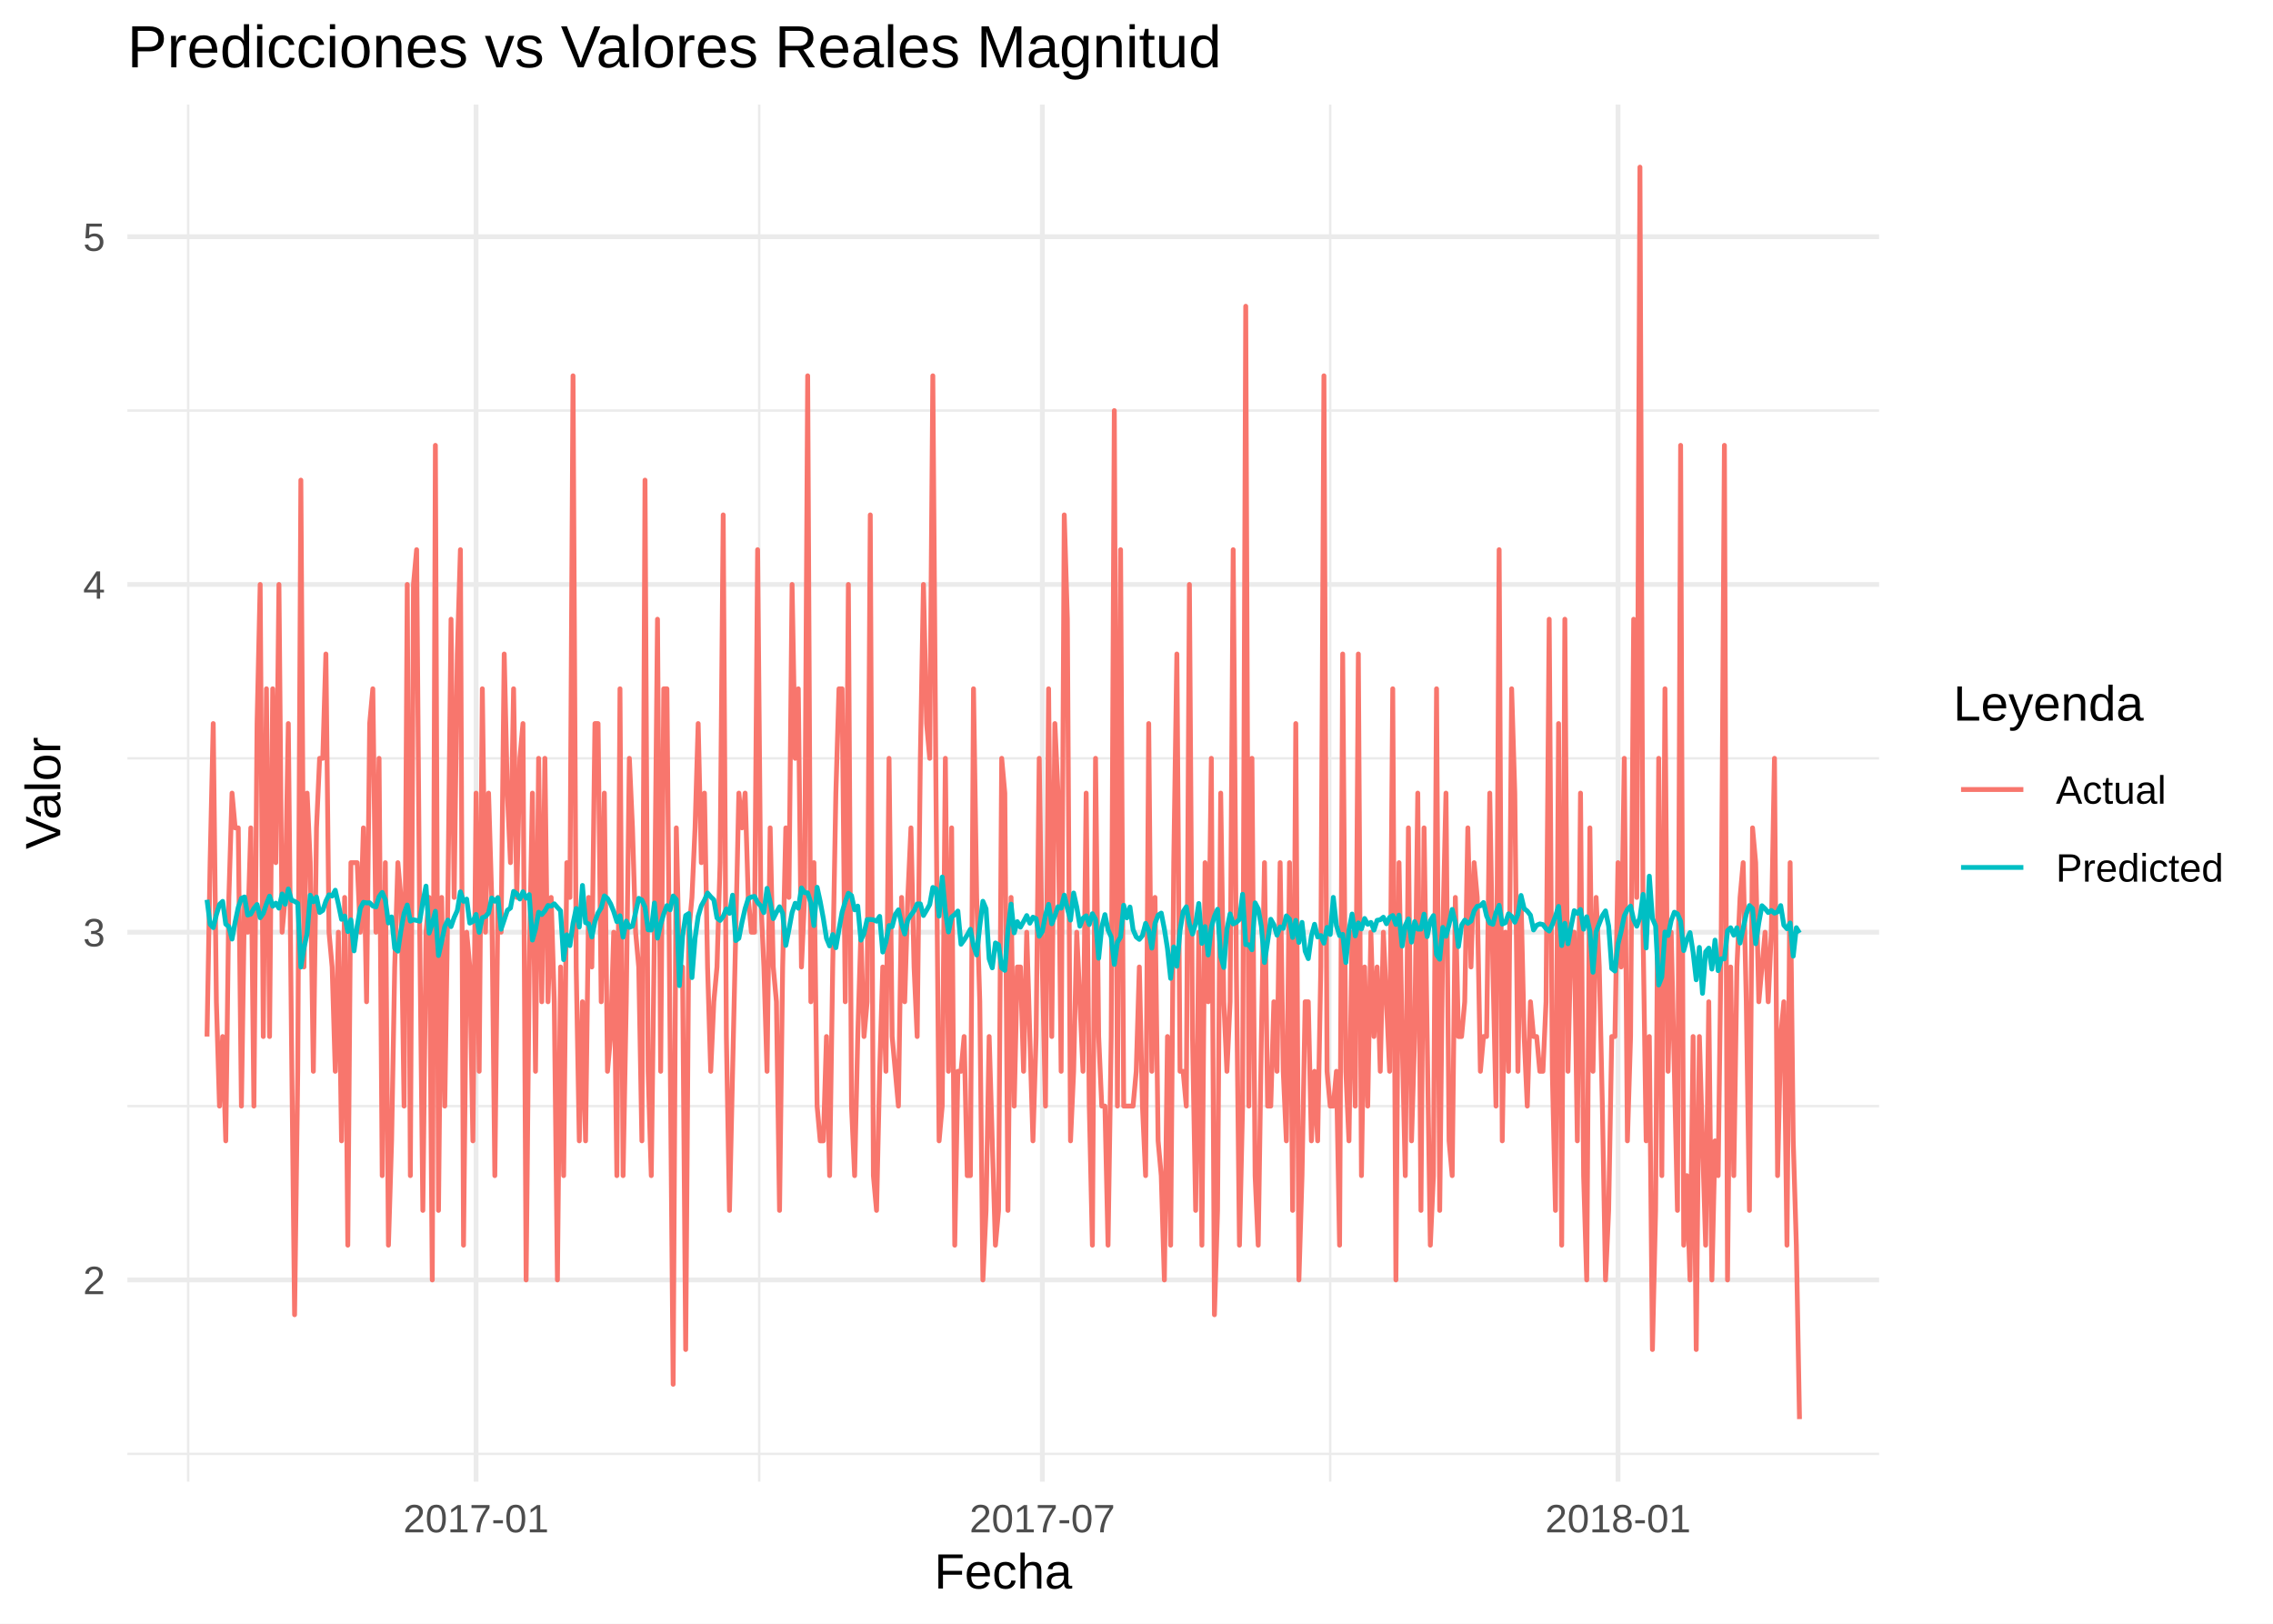
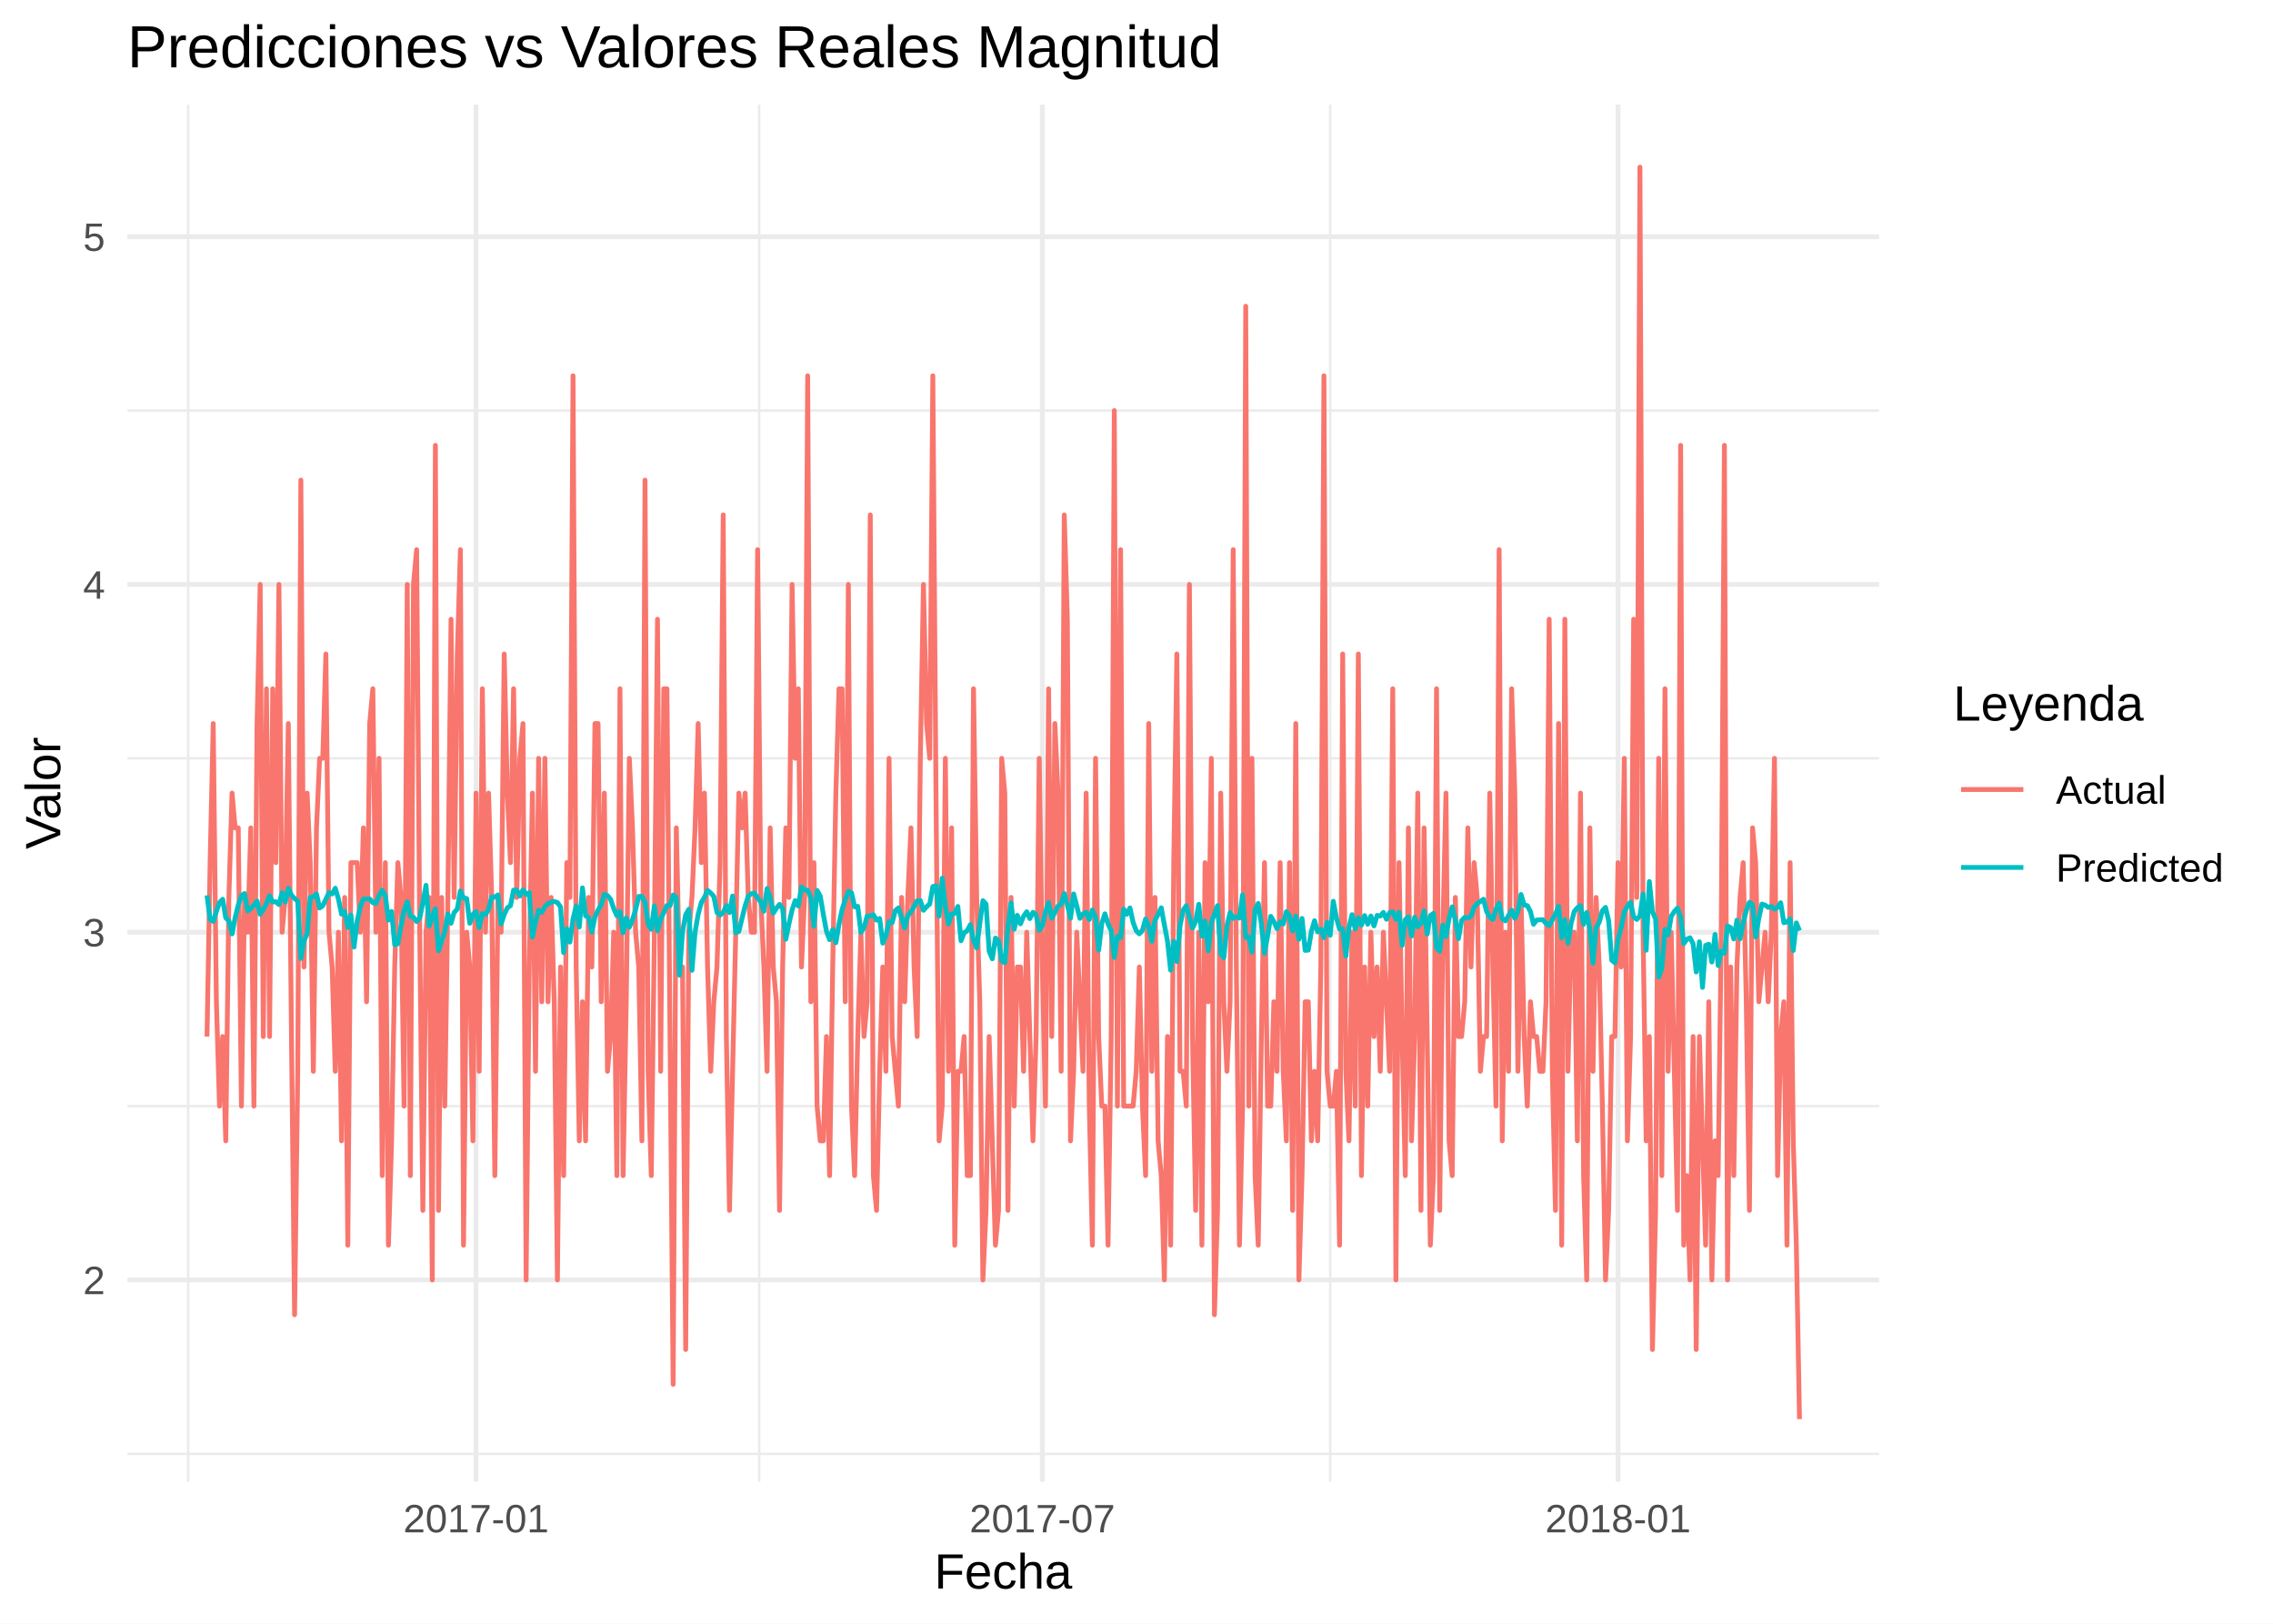
<svg xmlns="http://www.w3.org/2000/svg" class="svglite" width="504.00pt" height="360.00pt" viewBox="0 0 504.00 360.00">
  <defs>
    <style type="text/css">
    .svglite line, .svglite polyline, .svglite polygon, .svglite path, .svglite rect, .svglite circle {
      fill: none;
      stroke: #000000;
      stroke-linecap: round;
      stroke-linejoin: round;
      stroke-miterlimit: 10.00;
    }
    .svglite text {
      white-space: pre;
    }
  </style>
  </defs>
  <rect width="100%" height="100%" style="stroke: none; fill: #FFFFFF;" />
  <defs>
    <clipPath id="cpMC4wMHw1MDQuMDB8MC4wMHwzNjAuMDA=">
      <rect x="0.00" y="0.00" width="504.00" height="360.00" />
    </clipPath>
  </defs>
  <g clip-path="url(#cpMC4wMHw1MDQuMDB8MC4wMHwzNjAuMDA=)">
</g>
  <defs>
    <clipPath id="cpMjguMjR8NDE2LjY2fDIzLjE4fDMyOC41MA==">
      <rect x="28.24" y="23.18" width="388.42" height="305.33" />
    </clipPath>
  </defs>
  <g clip-path="url(#cpMjguMjR8NDE2LjY2fDIzLjE4fDMyOC41MA==)">
    <polyline points="28.24,322.34 416.66,322.34 " style="stroke-width: 0.53; stroke: #EBEBEB; stroke-linecap: butt;" />
    <polyline points="28.24,245.23 416.66,245.23 " style="stroke-width: 0.53; stroke: #EBEBEB; stroke-linecap: butt;" />
    <polyline points="28.24,168.13 416.66,168.13 " style="stroke-width: 0.53; stroke: #EBEBEB; stroke-linecap: butt;" />
    <polyline points="28.24,91.03 416.66,91.03 " style="stroke-width: 0.53; stroke: #EBEBEB; stroke-linecap: butt;" />
    <polyline points="41.73,328.50 41.73,23.18 " style="stroke-width: 0.53; stroke: #EBEBEB; stroke-linecap: butt;" />
    <polyline points="168.34,328.50 168.34,23.18 " style="stroke-width: 0.53; stroke: #EBEBEB; stroke-linecap: butt;" />
    <polyline points="294.95,328.50 294.95,23.18 " style="stroke-width: 0.53; stroke: #EBEBEB; stroke-linecap: butt;" />
    <polyline points="28.24,283.78 416.66,283.78 " style="stroke-width: 1.07; stroke: #EBEBEB; stroke-linecap: butt;" />
    <polyline points="28.24,206.68 416.66,206.68 " style="stroke-width: 1.07; stroke: #EBEBEB; stroke-linecap: butt;" />
    <polyline points="28.24,129.58 416.66,129.58 " style="stroke-width: 1.07; stroke: #EBEBEB; stroke-linecap: butt;" />
    <polyline points="28.24,52.48 416.66,52.48 " style="stroke-width: 1.07; stroke: #EBEBEB; stroke-linecap: butt;" />
    <polyline points="105.56,328.50 105.56,23.18 " style="stroke-width: 1.07; stroke: #EBEBEB; stroke-linecap: butt;" />
    <polyline points="231.12,328.50 231.12,23.18 " style="stroke-width: 1.07; stroke: #EBEBEB; stroke-linecap: butt;" />
    <polyline points="358.77,328.50 358.77,23.18 " style="stroke-width: 1.07; stroke: #EBEBEB; stroke-linecap: butt;" />
    <polyline points="45.90,229.81 46.59,191.26 47.28,160.42 47.98,222.10 48.67,245.23 49.37,229.81 50.06,252.94 50.75,198.97 51.45,175.84 52.14,183.55 52.83,183.55 53.53,245.23 54.22,198.97 54.92,206.68 55.61,183.55 56.30,245.23 57.00,160.42 57.69,129.58 58.38,229.81 59.08,152.71 59.77,229.81 60.47,152.71 61.16,191.26 61.85,129.58 62.55,206.68 63.24,198.97 63.93,160.42 64.63,229.81 65.32,291.49 66.02,237.52 66.71,106.45 67.40,214.39 68.10,175.84 68.79,191.26 69.48,237.52 70.18,183.55 70.87,168.13 71.57,168.13 72.26,145.00 72.95,206.68 73.65,214.39 74.34,237.52 75.03,206.68 75.73,252.94 76.42,198.97 77.12,276.07 77.81,191.26 78.50,191.26 79.20,191.26 79.89,206.68 80.58,183.55 81.28,222.10 81.97,160.42 82.67,152.71 83.36,206.68 84.05,168.13 84.75,260.65 85.44,191.26 86.13,276.07 86.83,252.94 87.52,214.39 88.22,191.26 88.91,198.97 89.60,245.23 90.30,129.58 90.99,260.65 91.68,129.58 92.38,121.87 93.07,206.68 93.76,268.36 94.46,206.68 95.15,198.97 95.85,283.78 96.54,98.74 97.23,268.36 97.93,198.97 98.62,245.23 99.31,198.97 100.01,137.29 100.70,198.97 101.40,145.00 102.09,121.87 102.78,276.07 103.48,206.68 104.17,214.39 104.86,252.94 105.56,175.84 106.25,237.52 106.95,152.71 107.64,206.68 108.33,175.84 109.03,198.97 109.72,260.65 110.41,198.97 111.11,206.68 111.80,145.00 112.50,175.84 113.19,191.26 113.88,152.71 114.58,198.97 115.27,168.13 115.96,160.42 116.66,283.78 117.35,214.39 118.05,175.84 118.74,237.52 119.43,168.13 120.13,222.10 120.82,168.13 121.51,222.10 122.21,198.97 122.90,222.10 123.60,283.78 124.29,214.39 124.98,260.65 125.68,191.26 126.37,198.97 127.06,83.32 127.76,214.39 128.45,252.94 129.15,222.10 129.84,252.94 130.53,198.97 131.23,214.39 131.92,160.42 132.61,160.42 133.31,222.10 134.00,175.84 134.70,237.52 135.39,229.81 136.08,206.68 136.78,260.65 137.47,152.71 138.16,260.65 138.86,222.10 139.55,168.13 140.24,183.55 140.94,206.68 141.63,214.39 142.33,252.94 143.02,106.45 143.71,237.52 144.41,260.65 145.10,206.68 145.79,137.29 146.49,237.52 147.18,152.71 147.88,152.71 148.57,229.81 149.26,306.91 149.96,183.55 150.65,214.39 151.34,214.39 152.04,299.20 152.73,206.68 153.43,198.97 154.12,183.55 154.81,160.42 155.51,191.26 156.20,175.84 156.89,214.39 157.59,237.52 158.28,222.10 158.98,214.39 159.67,191.26 160.36,114.16 161.06,229.81 161.75,268.36 162.44,237.52 163.14,206.68 163.83,175.84 164.53,183.55 165.22,175.84 165.91,198.97 166.61,206.68 167.30,206.68 167.99,121.87 168.69,198.97 169.38,214.39 170.08,237.52 170.77,183.55 171.46,214.39 172.16,222.10 172.85,268.36 173.54,214.39 174.24,183.55 174.93,198.97 175.63,129.58 176.32,168.13 177.01,152.71 177.71,214.39 178.40,198.97 179.09,83.32 179.79,222.10 180.48,191.26 181.18,245.23 181.87,252.94 182.56,252.94 183.26,229.81 183.95,260.65 184.64,214.39 185.34,175.84 186.03,152.71 186.72,152.71 187.42,222.10 188.11,129.58 188.81,245.23 189.50,260.65 190.19,229.81 190.89,206.68 191.58,229.81 192.27,222.10 192.97,114.16 193.66,260.65 194.36,268.36 195.05,237.52 195.74,214.39 196.44,237.52 197.13,168.13 197.82,229.81 198.52,237.52 199.21,245.23 199.91,198.97 200.60,222.10 201.29,198.97 201.99,183.55 202.68,214.39 203.37,229.81 204.07,168.13 204.76,129.58 205.46,160.42 206.15,168.13 206.84,83.32 207.54,175.84 208.23,252.94 208.92,245.23 209.62,168.13 210.31,237.52 211.01,183.55 211.70,276.07 212.39,237.52 213.09,237.52 213.78,229.81 214.47,260.65 215.17,260.65 215.86,152.71 216.56,198.97 217.25,222.10 217.94,283.78 218.64,268.36 219.33,229.81 220.02,252.94 220.72,276.07 221.41,268.36 222.11,168.13 222.80,175.84 223.49,268.36 224.19,198.97 224.88,245.23 225.57,214.39 226.27,214.39 226.96,237.52 227.66,206.68 228.35,229.81 229.04,252.94 229.74,229.81 230.43,168.13 231.12,214.39 231.82,245.23 232.51,152.71 233.21,229.81 233.90,160.42 234.59,175.84 235.29,237.52 235.98,114.16 236.67,137.29 237.37,252.94 238.06,237.52 238.75,206.68 239.45,222.10 240.14,237.52 240.84,175.84 241.53,245.23 242.22,276.07 242.92,168.13 243.61,229.81 244.30,245.23 245.00,245.23 245.69,276.07 246.39,229.81 247.08,91.03 247.77,245.23 248.47,121.87 249.16,245.23 249.85,245.23 250.55,245.23 251.24,245.23 251.94,237.52 252.63,214.39 253.32,245.23 254.02,260.65 254.71,160.42 255.40,237.52 256.10,198.97 256.79,252.94 257.49,260.65 258.18,283.78 258.87,229.81 259.57,276.07 260.26,191.26 260.95,145.00 261.65,237.52 262.34,237.52 263.04,245.23 263.73,129.58 264.42,229.81 265.12,268.36 265.81,206.68 266.50,276.07 267.20,191.26 267.89,222.10 268.59,168.13 269.28,291.49 269.97,268.36 270.67,175.84 271.36,222.10 272.05,237.52 272.75,222.10 273.44,121.87 274.14,214.39 274.83,276.07 275.52,245.23 276.22,67.90 276.91,245.23 277.60,168.13 278.30,260.65 278.99,276.07 279.69,229.81 280.38,191.26 281.07,245.23 281.77,245.23 282.46,222.10 283.15,237.52 283.85,191.26 284.54,237.52 285.23,252.94 285.93,191.26 286.62,268.36 287.32,160.42 288.01,283.78 288.70,260.65 289.40,222.10 290.09,222.10 290.78,252.94 291.48,237.52 292.17,252.94 292.87,214.39 293.56,83.32 294.25,237.52 294.95,245.23 295.64,245.23 296.33,237.52 297.03,276.07 297.72,145.00 298.42,237.52 299.11,252.94 299.80,206.68 300.50,245.23 301.19,145.00 301.88,260.65 302.58,214.39 303.27,245.23 303.97,206.68 304.66,229.81 305.35,214.39 306.05,237.52 306.74,206.68 307.43,222.10 308.13,237.52 308.82,152.71 309.52,283.78 310.21,191.26 310.90,229.81 311.60,260.65 312.29,183.55 312.98,252.94 313.68,229.81 314.37,175.84 315.07,268.36 315.76,183.55 316.45,229.81 317.15,276.07 317.84,260.65 318.53,152.71 319.23,268.36 319.92,206.68 320.62,175.84 321.31,252.94 322.00,260.65 322.70,198.97 323.39,229.81 324.08,229.81 324.78,222.10 325.47,183.55 326.17,214.39 326.86,191.26 327.55,198.97 328.25,237.52 328.94,229.81 329.63,229.81 330.33,175.84 331.02,214.39 331.71,245.23 332.41,121.87 333.10,252.94 333.80,206.68 334.49,237.52 335.18,152.71 335.88,175.84 336.57,237.52 337.26,198.97 337.96,229.81 338.65,245.23 339.35,222.10 340.04,229.81 340.73,229.81 341.43,237.52 342.12,237.52 342.81,222.10 343.51,137.29 344.20,237.52 344.90,268.36 345.59,160.42 346.28,276.07 346.98,137.29 347.67,237.52 348.36,206.68 349.06,206.68 349.75,252.94 350.45,175.84 351.14,260.65 351.83,283.78 352.53,183.55 353.22,237.52 353.91,198.97 354.61,214.39 355.30,245.23 356.00,283.78 356.69,268.36 357.38,229.81 358.08,229.81 358.77,191.26 359.46,214.39 360.16,168.13 360.85,252.94 361.55,229.81 362.24,137.29 362.93,198.97 363.63,37.06 364.32,206.68 365.01,252.94 365.71,229.81 366.40,299.20 367.10,268.36 367.79,168.13 368.48,260.65 369.18,152.71 369.87,237.52 370.56,206.68 371.26,237.52 371.95,268.36 372.65,98.74 373.34,276.07 374.03,260.65 374.73,283.78 375.42,229.81 376.11,299.20 376.81,229.81 377.50,252.94 378.20,276.07 378.89,222.10 379.58,283.78 380.28,252.94 380.97,260.65 381.66,206.68 382.36,98.74 383.05,283.78 383.74,214.39 384.44,260.65 385.13,214.39 385.83,198.97 386.52,191.26 387.21,222.10 387.91,268.36 388.60,183.55 389.29,191.26 389.99,222.10 390.68,214.39 391.38,206.68 392.07,222.10 392.76,206.68 393.46,168.13 394.15,260.65 394.84,229.81 395.54,222.10 396.23,276.07 396.93,191.26 397.62,252.94 398.31,276.07 399.01,314.63 " style="stroke-width: 1.07; stroke: #F8766D; stroke-linecap: butt;" />
-     <polyline points="45.90,199.49 46.59,204.92 47.28,205.66 47.98,202.82 48.67,200.52 49.37,199.84 50.06,204.89 50.75,205.46 51.45,208.20 52.14,204.45 52.83,201.17 53.53,199.16 54.22,198.87 54.92,202.88 55.61,202.65 56.30,201.39 57.00,200.54 57.69,203.47 58.38,202.49 59.08,200.41 59.77,198.69 60.47,200.92 61.16,200.24 61.85,201.35 62.55,198.20 63.24,200.48 63.93,197.09 64.63,199.58 65.32,199.84 66.02,200.28 66.71,214.40 67.40,210.17 68.10,206.98 68.79,198.48 69.48,199.93 70.18,198.88 70.87,202.31 71.57,201.85 72.26,199.77 72.95,198.39 73.65,198.67 74.34,197.37 75.03,200.43 75.73,203.82 76.42,203.09 77.12,206.53 77.81,203.94 78.50,210.82 79.20,205.34 79.89,201.39 80.58,200.05 81.28,200.18 81.97,200.16 82.67,200.88 83.36,201.06 84.05,198.81 84.75,197.86 85.44,199.49 86.13,204.63 86.83,203.29 87.52,210.24 88.22,210.88 88.91,206.21 89.60,202.50 90.30,200.65 90.99,204.22 91.68,203.92 92.38,204.07 93.07,204.24 93.76,199.93 94.46,196.46 95.15,206.88 95.85,204.77 96.54,202.04 97.23,211.85 97.93,208.75 98.62,205.43 99.31,203.99 100.01,205.44 100.70,203.42 101.40,201.87 102.09,197.73 102.78,199.83 103.48,199.34 104.17,204.66 104.86,204.29 105.56,202.74 106.25,206.71 106.95,203.46 107.64,203.21 108.33,202.40 109.03,199.11 109.72,199.81 110.41,199.06 111.11,206.02 111.80,203.96 112.50,201.83 113.19,201.31 113.88,197.63 114.58,198.15 115.27,199.32 115.96,197.71 116.66,199.14 117.35,198.34 118.05,208.42 118.74,205.99 119.43,202.25 120.13,202.76 120.82,201.96 121.51,200.76 122.21,200.90 122.90,200.38 123.60,201.17 124.29,201.92 124.98,212.76 125.68,207.25 126.37,209.65 127.06,204.74 127.76,201.42 128.45,205.53 129.15,196.31 129.84,204.57 130.53,204.83 131.23,207.74 131.92,204.30 132.61,202.41 133.31,201.25 134.00,198.63 134.70,199.19 135.39,200.39 136.08,202.09 136.78,204.34 137.47,203.03 138.16,207.78 138.86,204.22 139.55,205.61 140.24,205.33 140.94,202.29 141.63,199.17 142.33,199.55 143.02,201.12 143.71,206.14 144.41,206.20 145.10,200.21 145.79,207.99 146.49,204.95 147.18,202.61 147.88,200.78 148.57,201.73 149.26,198.65 149.96,199.44 150.65,218.52 151.34,207.58 152.04,202.98 152.73,202.54 153.43,216.74 154.12,208.01 154.81,203.14 155.51,200.80 156.20,199.56 156.89,197.99 157.59,198.82 158.28,199.49 158.98,203.51 159.67,204.07 160.36,203.17 161.06,201.52 161.75,202.50 162.44,198.47 163.14,208.54 163.83,208.02 164.53,204.44 165.22,201.45 165.91,199.25 166.61,198.87 167.30,198.75 167.99,200.10 168.69,200.85 169.38,202.33 170.08,196.96 170.77,199.99 171.46,203.67 172.16,202.26 172.85,201.04 173.54,202.49 174.24,209.60 174.93,206.08 175.63,202.31 176.32,200.26 177.01,201.37 177.71,196.86 178.40,197.90 179.09,197.96 179.79,200.15 180.48,205.20 181.18,196.72 181.87,199.88 182.56,203.61 183.26,208.03 183.95,209.72 184.64,207.20 185.34,210.11 186.03,206.08 186.72,202.24 187.42,199.90 188.11,198.05 188.81,198.56 189.50,201.72 190.19,200.89 190.89,208.44 191.58,206.97 192.27,203.88 192.97,203.86 193.66,203.93 194.36,204.24 195.05,203.17 195.74,211.08 196.44,208.84 197.13,205.20 197.82,205.45 198.52,202.73 199.21,201.73 199.91,204.81 200.60,207.07 201.29,203.93 201.99,202.86 202.68,201.94 203.37,200.41 204.07,200.40 204.76,202.98 205.46,201.80 206.15,200.55 206.84,196.76 207.54,197.07 208.23,203.11 208.92,194.45 209.62,202.09 210.31,206.63 211.01,203.31 211.70,202.77 212.39,201.99 213.09,209.35 213.78,208.40 214.47,207.30 215.17,206.03 215.86,209.68 216.56,211.73 217.25,205.33 217.94,199.82 218.64,201.48 219.33,212.59 220.02,214.58 220.72,209.06 221.41,209.47 222.11,214.61 222.80,215.14 223.49,206.18 224.19,200.46 224.88,206.82 225.57,204.34 226.27,205.56 226.96,204.32 227.66,202.99 228.35,204.68 229.04,203.35 229.74,203.68 230.43,207.57 231.12,206.50 231.82,202.86 232.51,200.51 233.21,204.82 233.90,203.06 234.59,201.03 235.29,201.36 235.98,198.46 236.67,201.42 237.37,204.00 238.06,197.99 238.75,201.09 239.45,205.34 240.14,203.58 240.84,203.05 241.53,204.98 242.22,202.58 242.92,203.84 243.61,212.45 244.30,205.52 245.00,202.78 245.69,206.15 246.39,207.73 247.08,213.82 247.77,208.90 248.47,207.75 249.16,200.70 249.85,203.50 250.55,201.10 251.24,206.11 251.94,207.73 252.63,208.27 253.32,207.43 254.02,204.72 254.71,206.27 255.40,210.21 256.10,204.73 256.79,202.91 257.49,202.44 258.18,205.97 258.87,210.32 259.57,216.91 260.26,209.95 260.95,214.22 261.65,206.32 262.34,202.13 263.04,201.05 263.73,204.85 264.42,207.09 265.12,204.71 265.81,200.31 266.50,209.16 267.20,205.44 267.89,211.73 268.59,205.60 269.28,203.15 269.97,201.60 270.67,212.04 271.36,214.50 272.05,206.05 272.75,202.62 273.44,204.84 274.14,204.49 274.83,203.85 275.52,198.27 276.22,209.43 276.91,209.46 277.60,210.58 278.30,200.17 278.99,201.50 279.69,205.41 280.38,213.40 281.07,208.79 281.77,203.81 282.46,205.01 283.15,207.34 283.85,205.51 284.54,205.83 285.23,203.06 285.93,203.77 286.62,207.85 287.32,204.06 288.01,208.94 288.70,204.50 289.40,210.89 290.09,212.54 290.78,207.52 291.48,204.92 292.17,207.74 292.87,207.42 293.56,209.11 294.25,205.62 294.95,207.18 295.64,198.96 296.33,205.21 297.03,207.43 297.72,207.16 298.42,213.40 299.11,206.23 299.80,202.65 300.50,207.49 301.19,204.62 301.88,205.96 302.58,203.64 303.27,204.92 303.97,204.51 304.66,206.22 305.35,204.04 306.05,203.92 306.74,203.36 307.43,204.81 308.13,203.39 308.82,202.98 309.52,204.96 310.21,202.90 310.90,209.77 311.60,205.17 312.29,203.73 312.98,208.88 313.68,204.34 314.37,205.99 315.07,206.00 315.76,202.68 316.45,207.65 317.15,204.13 317.84,203.00 318.53,211.66 319.23,212.67 319.92,205.61 320.62,207.58 321.31,204.96 322.00,201.63 322.70,204.59 323.39,209.86 324.08,205.12 324.78,204.00 325.47,204.70 326.17,204.21 326.86,201.96 327.55,200.93 328.25,200.82 328.94,200.10 329.63,203.07 330.33,204.64 331.02,204.93 331.71,202.35 332.41,200.71 333.10,204.88 333.80,204.57 334.49,202.60 335.18,203.16 335.88,204.47 336.57,202.76 337.26,198.53 337.96,201.45 338.65,202.00 339.35,202.90 340.04,206.18 340.73,205.13 341.43,204.84 342.12,204.99 342.81,205.89 343.51,206.43 344.20,205.00 344.90,203.10 345.59,200.96 346.28,209.64 346.98,204.71 347.67,209.24 348.36,205.45 349.06,201.90 349.75,202.51 350.45,201.64 351.14,206.01 351.83,203.26 352.53,206.47 353.22,215.56 353.91,206.61 354.61,204.76 355.30,203.00 356.00,201.95 356.69,205.30 357.38,214.74 358.08,215.29 358.77,209.29 359.46,206.49 360.16,203.05 360.85,201.64 361.55,200.89 362.24,203.91 362.93,205.35 363.63,203.44 364.32,198.29 365.01,210.17 365.71,194.25 366.40,203.61 367.10,205.27 367.79,218.38 368.48,216.60 369.18,206.63 369.87,207.40 370.56,204.10 371.26,202.25 371.95,202.61 372.65,204.26 373.34,210.75 374.03,208.29 374.73,206.77 375.42,211.15 376.11,217.23 376.81,210.05 377.50,220.23 378.20,211.03 378.89,210.20 379.58,214.86 380.28,208.43 380.97,215.20 381.66,212.56 382.36,212.59 383.05,206.34 383.74,205.69 384.44,207.34 385.13,205.70 385.83,209.09 386.52,205.77 387.21,202.63 387.91,200.77 388.60,201.44 389.29,209.23 389.99,204.58 390.68,200.81 391.38,201.46 392.07,202.32 392.76,201.86 393.46,202.46 394.15,202.17 394.84,200.78 395.54,205.12 396.23,205.91 396.93,204.63 397.62,211.98 398.31,205.68 399.01,206.86 " style="stroke-width: 1.07; stroke: #00BFC4; stroke-linecap: butt;" />
+     <polyline points="45.90,198.51 46.59,203.84 47.28,204.29 47.98,202.08 48.67,200.10 49.37,199.38 50.06,203.50 50.75,204.15 51.45,207.05 52.14,203.46 52.83,200.67 53.53,198.59 54.22,198.11 54.92,201.96 55.61,201.45 56.30,200.72 57.00,199.78 57.69,202.72 58.38,201.63 59.08,200.36 59.77,198.59 60.47,199.97 61.16,199.92 61.85,200.54 62.55,197.92 63.24,200.00 63.93,196.92 64.63,198.48 65.32,199.21 66.02,199.82 66.71,212.49 67.40,208.59 68.10,207.07 68.79,198.96 69.48,198.84 70.18,198.20 70.87,201.31 71.57,200.82 72.26,199.34 72.95,197.91 73.65,198.20 74.34,196.93 75.03,199.28 75.73,202.67 76.42,202.05 77.12,205.63 77.81,202.87 78.50,209.96 79.20,204.23 79.89,200.97 80.58,199.33 81.28,199.32 81.97,199.28 82.67,200.14 83.36,200.29 84.05,198.56 84.75,197.38 85.44,198.59 86.13,203.98 86.83,202.10 87.52,209.49 88.22,209.22 88.91,205.29 89.60,201.85 90.30,199.95 90.99,203.18 91.68,203.36 92.38,204.32 93.07,203.55 93.76,200.13 94.46,196.29 95.15,205.33 95.85,203.41 96.54,201.47 97.23,210.79 97.93,208.62 98.62,206.58 99.31,202.64 100.01,204.69 100.70,202.32 101.40,201.53 102.09,197.52 102.78,199.08 103.48,199.21 104.17,204.70 104.86,202.73 105.56,202.09 106.25,205.65 106.95,202.56 107.64,202.79 108.33,201.62 109.03,198.84 109.72,198.90 110.41,198.41 111.11,204.86 111.80,202.77 112.50,201.26 113.19,200.80 113.88,197.35 114.58,197.36 115.27,198.65 115.96,197.27 116.66,198.32 117.35,197.90 118.05,207.76 118.74,204.47 119.43,201.80 120.13,202.27 120.82,201.02 121.51,200.32 122.21,200.02 122.90,199.87 123.60,200.10 124.29,201.08 124.98,211.21 125.68,205.95 126.37,208.87 127.06,203.75 127.76,200.89 128.45,205.53 129.15,196.85 129.84,203.05 130.53,203.41 131.23,206.66 131.92,203.29 132.61,201.78 133.31,200.55 134.00,198.27 134.70,198.57 135.39,199.37 136.08,201.45 136.78,203.01 137.47,202.10 138.16,206.81 138.86,203.50 139.55,205.58 140.24,203.91 140.94,201.68 141.63,198.76 142.33,198.73 143.02,200.06 143.71,204.91 144.41,206.03 145.10,200.86 145.79,206.37 146.49,203.77 147.18,202.34 147.88,200.74 148.57,200.79 149.26,198.44 149.96,198.95 150.65,216.21 151.34,206.53 152.04,202.80 152.73,201.60 153.43,215.13 154.12,206.67 154.81,202.69 155.51,200.09 156.20,198.94 156.89,197.41 157.59,197.98 158.28,198.76 158.98,202.29 159.67,202.89 160.36,202.29 161.06,200.77 161.75,202.33 162.44,198.66 163.14,206.79 163.83,206.49 164.53,203.62 165.22,200.87 165.91,198.70 166.61,198.14 167.30,198.02 167.99,199.13 168.69,199.91 169.38,202.03 170.08,197.00 170.77,198.91 171.46,202.46 172.16,201.35 172.85,200.51 173.54,201.45 174.24,208.24 174.93,204.84 175.63,201.76 176.32,199.67 177.01,200.87 177.71,196.67 178.40,197.26 179.09,197.38 179.79,199.02 180.48,205.37 181.18,197.42 181.87,198.66 182.56,202.70 183.26,206.49 183.95,208.33 184.64,206.11 185.34,209.01 186.03,204.93 186.72,201.64 187.42,199.47 188.11,197.62 188.81,197.95 189.50,201.06 190.19,200.94 190.89,206.70 191.58,205.68 192.27,203.11 192.97,203.05 193.66,202.81 194.36,204.00 195.05,203.65 195.74,209.10 196.44,207.48 197.13,204.35 197.82,204.56 198.52,201.90 199.21,201.29 199.91,203.46 200.60,205.74 201.29,202.97 201.99,202.18 202.68,200.97 203.37,199.71 204.07,199.67 204.76,201.82 205.46,201.02 206.15,200.42 206.84,196.56 207.54,196.40 208.23,203.12 208.92,194.70 209.62,201.04 210.31,204.88 211.01,202.64 211.70,202.49 212.39,200.97 213.09,208.58 213.78,206.81 214.47,206.32 215.17,204.99 215.86,208.47 216.56,210.17 217.25,204.75 217.94,199.69 218.64,200.45 219.33,210.90 220.02,212.58 220.72,207.98 221.41,208.54 222.11,213.02 222.80,213.46 223.49,205.49 224.19,200.18 224.88,206.02 225.57,202.95 226.27,204.82 226.96,203.15 227.66,202.15 228.35,203.66 229.04,202.27 229.74,202.83 230.43,206.27 231.12,205.24 231.82,202.24 232.51,200.11 233.21,203.58 233.90,202.32 234.59,200.87 235.29,200.48 235.98,198.10 236.67,200.63 237.37,203.58 238.06,198.20 238.75,200.83 239.45,203.61 240.14,202.62 240.84,202.29 241.53,203.88 242.22,201.75 242.92,203.34 243.61,210.67 244.30,204.72 245.00,202.60 245.69,204.84 246.39,206.34 247.08,212.27 247.77,207.60 248.47,207.89 249.16,201.58 249.85,202.70 250.55,201.29 251.24,204.46 251.94,206.37 252.63,207.04 253.32,206.28 254.02,203.75 254.71,205.31 255.40,208.71 256.10,204.02 256.79,202.74 257.49,201.27 258.18,205.05 258.87,208.67 259.57,215.10 260.26,208.71 260.95,213.19 261.65,205.29 262.34,201.82 263.04,200.79 263.73,203.28 264.42,205.73 265.12,204.32 265.81,200.50 266.50,207.55 267.20,204.20 267.89,210.81 268.59,204.52 269.28,202.67 269.97,200.79 270.67,211.37 271.36,212.35 272.05,205.38 272.75,202.34 273.44,203.63 274.14,203.27 274.83,203.55 275.52,198.39 276.22,207.87 276.91,207.73 277.60,211.09 278.30,201.60 278.99,200.30 279.69,204.85 280.38,211.38 281.07,207.48 281.77,203.16 282.46,204.34 283.15,205.88 283.85,204.37 284.54,204.85 285.23,202.13 285.93,203.07 286.62,206.41 287.32,203.09 288.01,208.24 288.70,203.63 289.40,210.71 290.09,210.65 290.78,206.50 291.48,204.13 292.17,206.60 292.87,206.05 293.56,207.89 294.25,204.52 294.95,207.35 295.64,199.82 296.33,203.56 297.03,205.98 297.72,205.95 298.42,211.99 299.11,205.66 299.80,202.79 300.50,206.00 301.19,203.47 301.88,205.12 302.58,202.99 303.27,204.91 303.97,203.09 304.66,205.28 305.35,202.96 306.05,203.11 306.74,202.29 307.43,203.81 308.13,202.33 308.82,202.16 309.52,203.83 310.21,202.25 310.90,209.59 311.60,203.90 312.29,203.25 312.98,207.54 313.68,203.36 314.37,205.48 315.07,204.62 315.76,201.96 316.45,207.09 317.15,202.99 317.84,202.52 318.53,210.13 319.23,210.92 319.92,205.11 320.62,207.63 321.31,203.59 322.00,201.06 322.70,203.97 323.39,208.10 324.08,204.10 324.78,203.38 325.47,203.55 326.17,203.14 326.86,201.16 327.55,200.30 328.25,199.87 328.94,199.37 329.63,202.09 330.33,203.35 331.02,203.87 331.71,201.62 332.41,200.22 333.10,203.68 333.80,204.17 334.49,203.00 335.18,201.81 335.88,203.60 336.57,202.09 337.26,198.31 337.96,200.66 338.65,200.78 339.35,202.10 340.04,204.92 340.73,203.99 341.43,203.93 342.12,203.91 342.81,204.77 343.51,205.24 344.20,203.95 344.90,202.67 345.59,200.95 346.28,207.90 346.98,203.93 347.67,209.11 348.36,204.75 349.06,202.10 349.75,201.26 350.45,200.79 351.14,204.93 351.83,202.31 352.53,206.01 353.22,213.55 353.91,205.72 354.61,204.44 355.30,201.92 356.00,201.17 356.69,204.14 357.38,212.89 358.08,213.47 358.77,208.24 359.46,205.66 360.16,202.16 360.85,200.91 361.55,200.05 362.24,203.32 362.93,203.85 363.63,203.05 364.32,198.24 365.01,210.68 365.71,195.44 366.40,202.16 367.10,203.72 367.79,216.64 368.48,214.68 369.18,206.09 369.87,207.27 370.56,203.19 371.26,202.08 371.95,201.34 372.65,203.29 373.34,209.20 374.03,208.25 374.73,207.91 375.42,209.26 376.11,215.50 376.81,208.80 377.50,218.91 378.20,209.61 378.89,209.35 379.58,213.29 380.28,207.17 380.97,214.07 381.66,210.92 382.36,211.35 383.05,205.31 383.74,205.65 384.44,208.18 385.13,204.03 385.83,208.14 386.52,204.57 387.21,201.92 387.91,200.04 388.60,200.59 389.29,207.75 389.99,203.57 390.68,200.44 391.38,200.66 392.07,201.18 392.76,200.94 393.46,201.56 394.15,201.18 394.84,200.15 395.54,204.58 396.23,204.40 396.93,203.71 397.62,210.73 398.31,204.62 399.01,206.34 " style="stroke-width: 1.07; stroke: #00BFC4; stroke-linecap: butt;" />
  </g>
  <g clip-path="url(#cpMC4wMHw1MDQuMDB8MC4wMHwzNjAuMDA=)">
    <text x="23.31" y="286.93" text-anchor="end" style="font-size: 8.80px;fill: #4D4D4D; font-family: &quot;Arial&quot;;" textLength="4.90px" lengthAdjust="spacingAndGlyphs">2</text>
    <text x="23.31" y="209.83" text-anchor="end" style="font-size: 8.80px;fill: #4D4D4D; font-family: &quot;Arial&quot;;" textLength="4.90px" lengthAdjust="spacingAndGlyphs">3</text>
    <text x="23.31" y="132.73" text-anchor="end" style="font-size: 8.80px;fill: #4D4D4D; font-family: &quot;Arial&quot;;" textLength="4.90px" lengthAdjust="spacingAndGlyphs">4</text>
    <text x="23.31" y="55.63" text-anchor="end" style="font-size: 8.80px;fill: #4D4D4D; font-family: &quot;Arial&quot;;" textLength="4.90px" lengthAdjust="spacingAndGlyphs">5</text>
    <text x="105.56" y="339.74" text-anchor="middle" style="font-size: 8.80px;fill: #4D4D4D; font-family: &quot;Arial&quot;;" textLength="32.31px" lengthAdjust="spacingAndGlyphs">2017-01</text>
    <text x="231.12" y="339.74" text-anchor="middle" style="font-size: 8.80px;fill: #4D4D4D; font-family: &quot;Arial&quot;;" textLength="32.31px" lengthAdjust="spacingAndGlyphs">2017-07</text>
    <text x="358.77" y="339.74" text-anchor="middle" style="font-size: 8.80px;fill: #4D4D4D; font-family: &quot;Arial&quot;;" textLength="32.31px" lengthAdjust="spacingAndGlyphs">2018-01</text>
    <text x="222.45" y="352.20" text-anchor="middle" style="font-size: 11.00px; font-family: &quot;Arial&quot;;" textLength="30.58px" lengthAdjust="spacingAndGlyphs">Fecha</text>
    <text transform="translate(13.36,175.84) rotate(-90)" text-anchor="middle" style="font-size: 11.00px; font-family: &quot;Arial&quot;;" textLength="24.87px" lengthAdjust="spacingAndGlyphs">Valor</text>
    <text x="433.10" y="159.76" style="font-size: 11.00px; font-family: &quot;Arial&quot;;" textLength="42.22px" lengthAdjust="spacingAndGlyphs">Leyenda</text>
    <line x1="434.83" y1="175.04" x2="448.65" y2="175.04" style="stroke-width: 1.07; stroke: #F8766D; stroke-linecap: butt;" />
    <line x1="434.83" y1="192.32" x2="448.65" y2="192.32" style="stroke-width: 1.07; stroke: #00BFC4; stroke-linecap: butt;" />
    <text x="455.86" y="178.19" style="font-size: 8.80px; font-family: &quot;Arial&quot;;" textLength="24.46px" lengthAdjust="spacingAndGlyphs">Actual</text>
    <text x="455.86" y="195.47" style="font-size: 8.80px; font-family: &quot;Arial&quot;;" textLength="37.18px" lengthAdjust="spacingAndGlyphs">Predicted</text>
    <text x="28.24" y="14.93" style="font-size: 13.20px; font-family: &quot;Arial&quot;;" textLength="242.45px" lengthAdjust="spacingAndGlyphs">Predicciones vs Valores Reales Magnitud</text>
  </g>
</svg>
